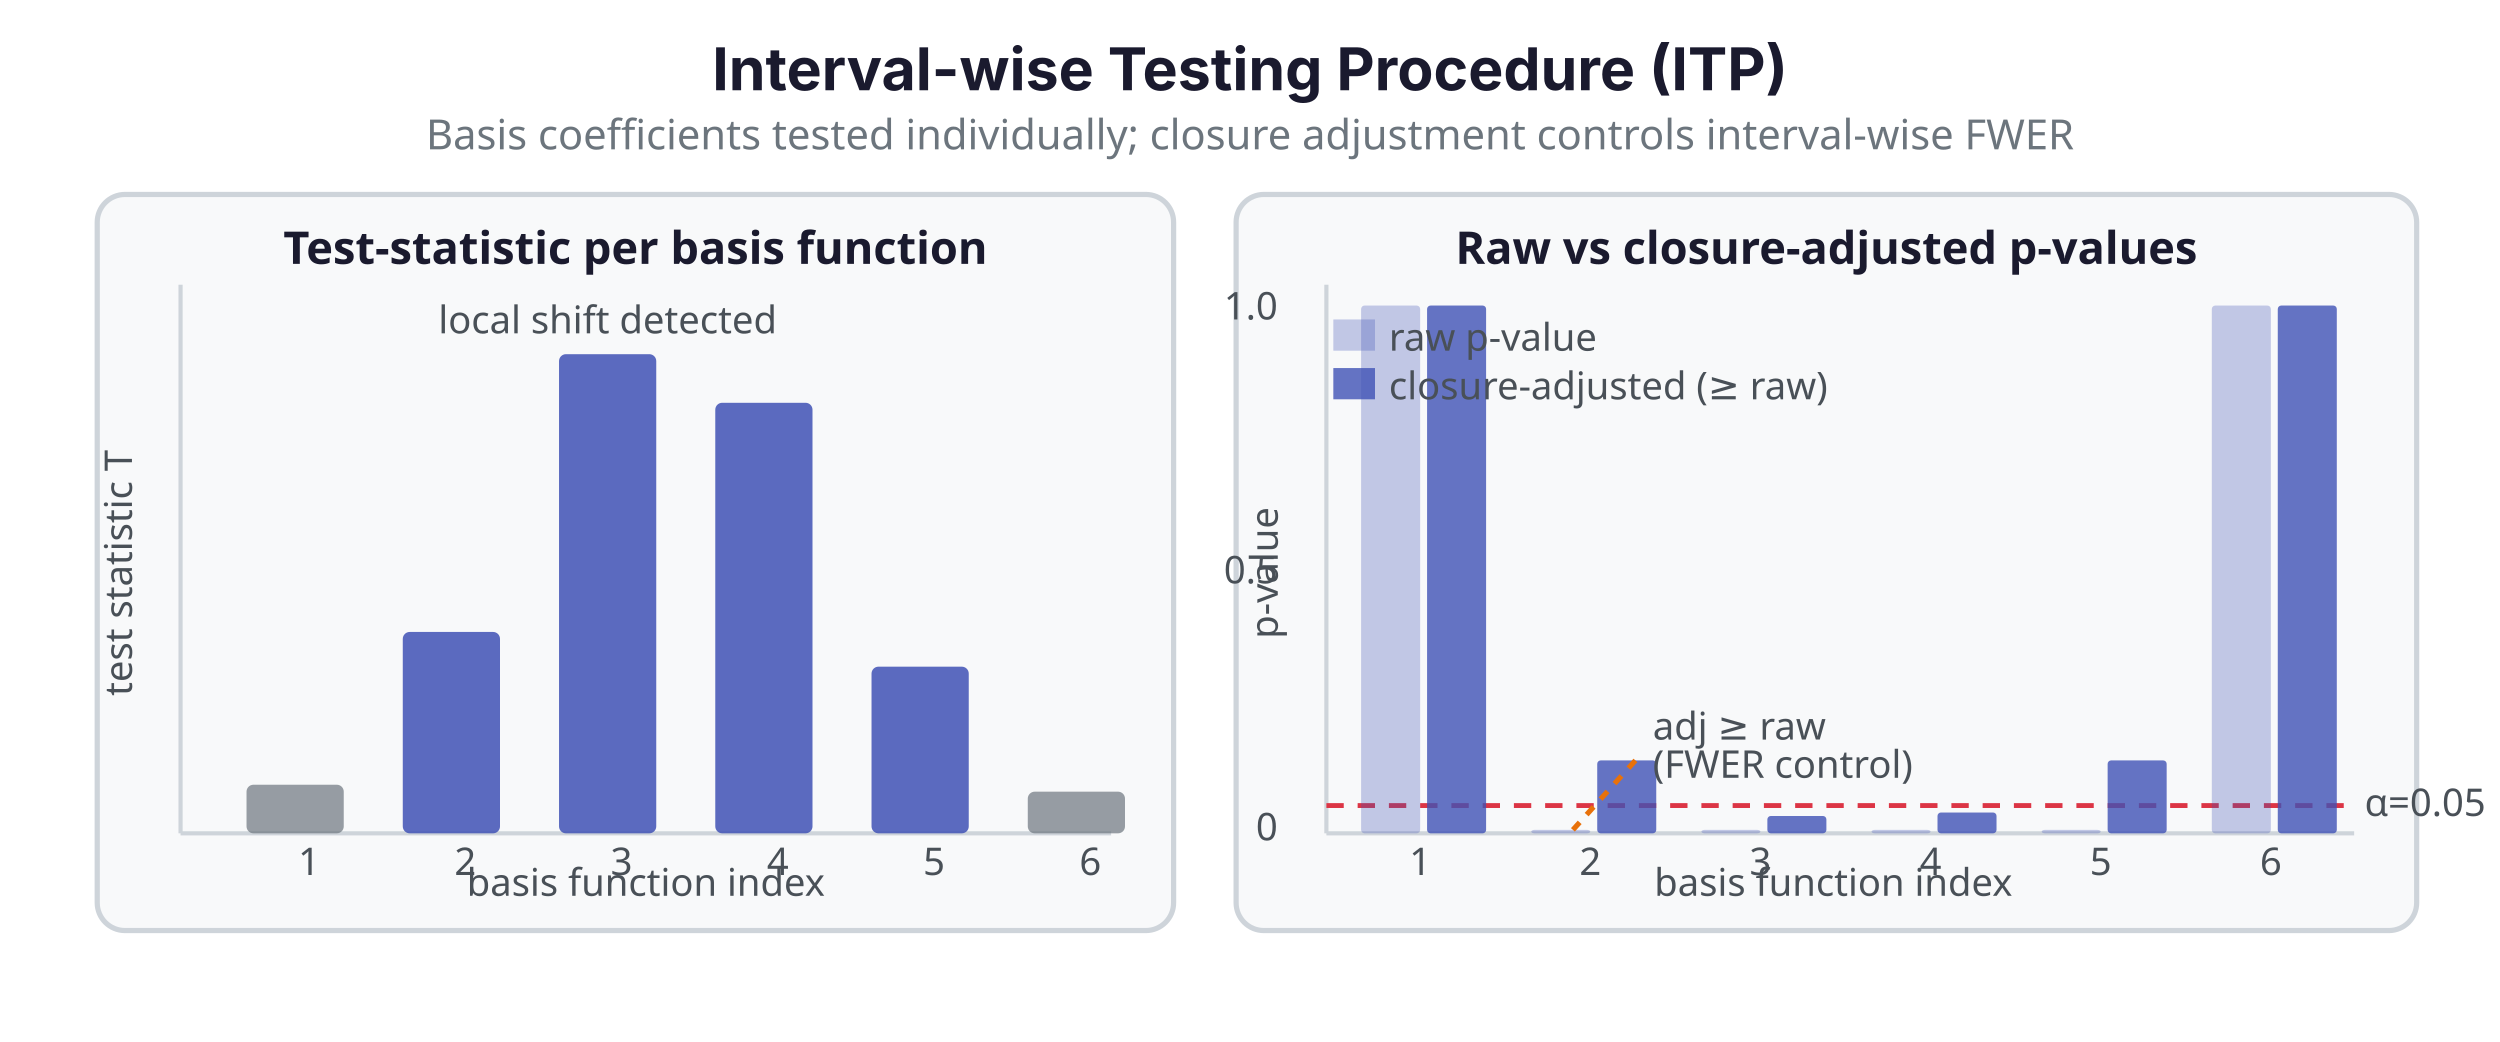
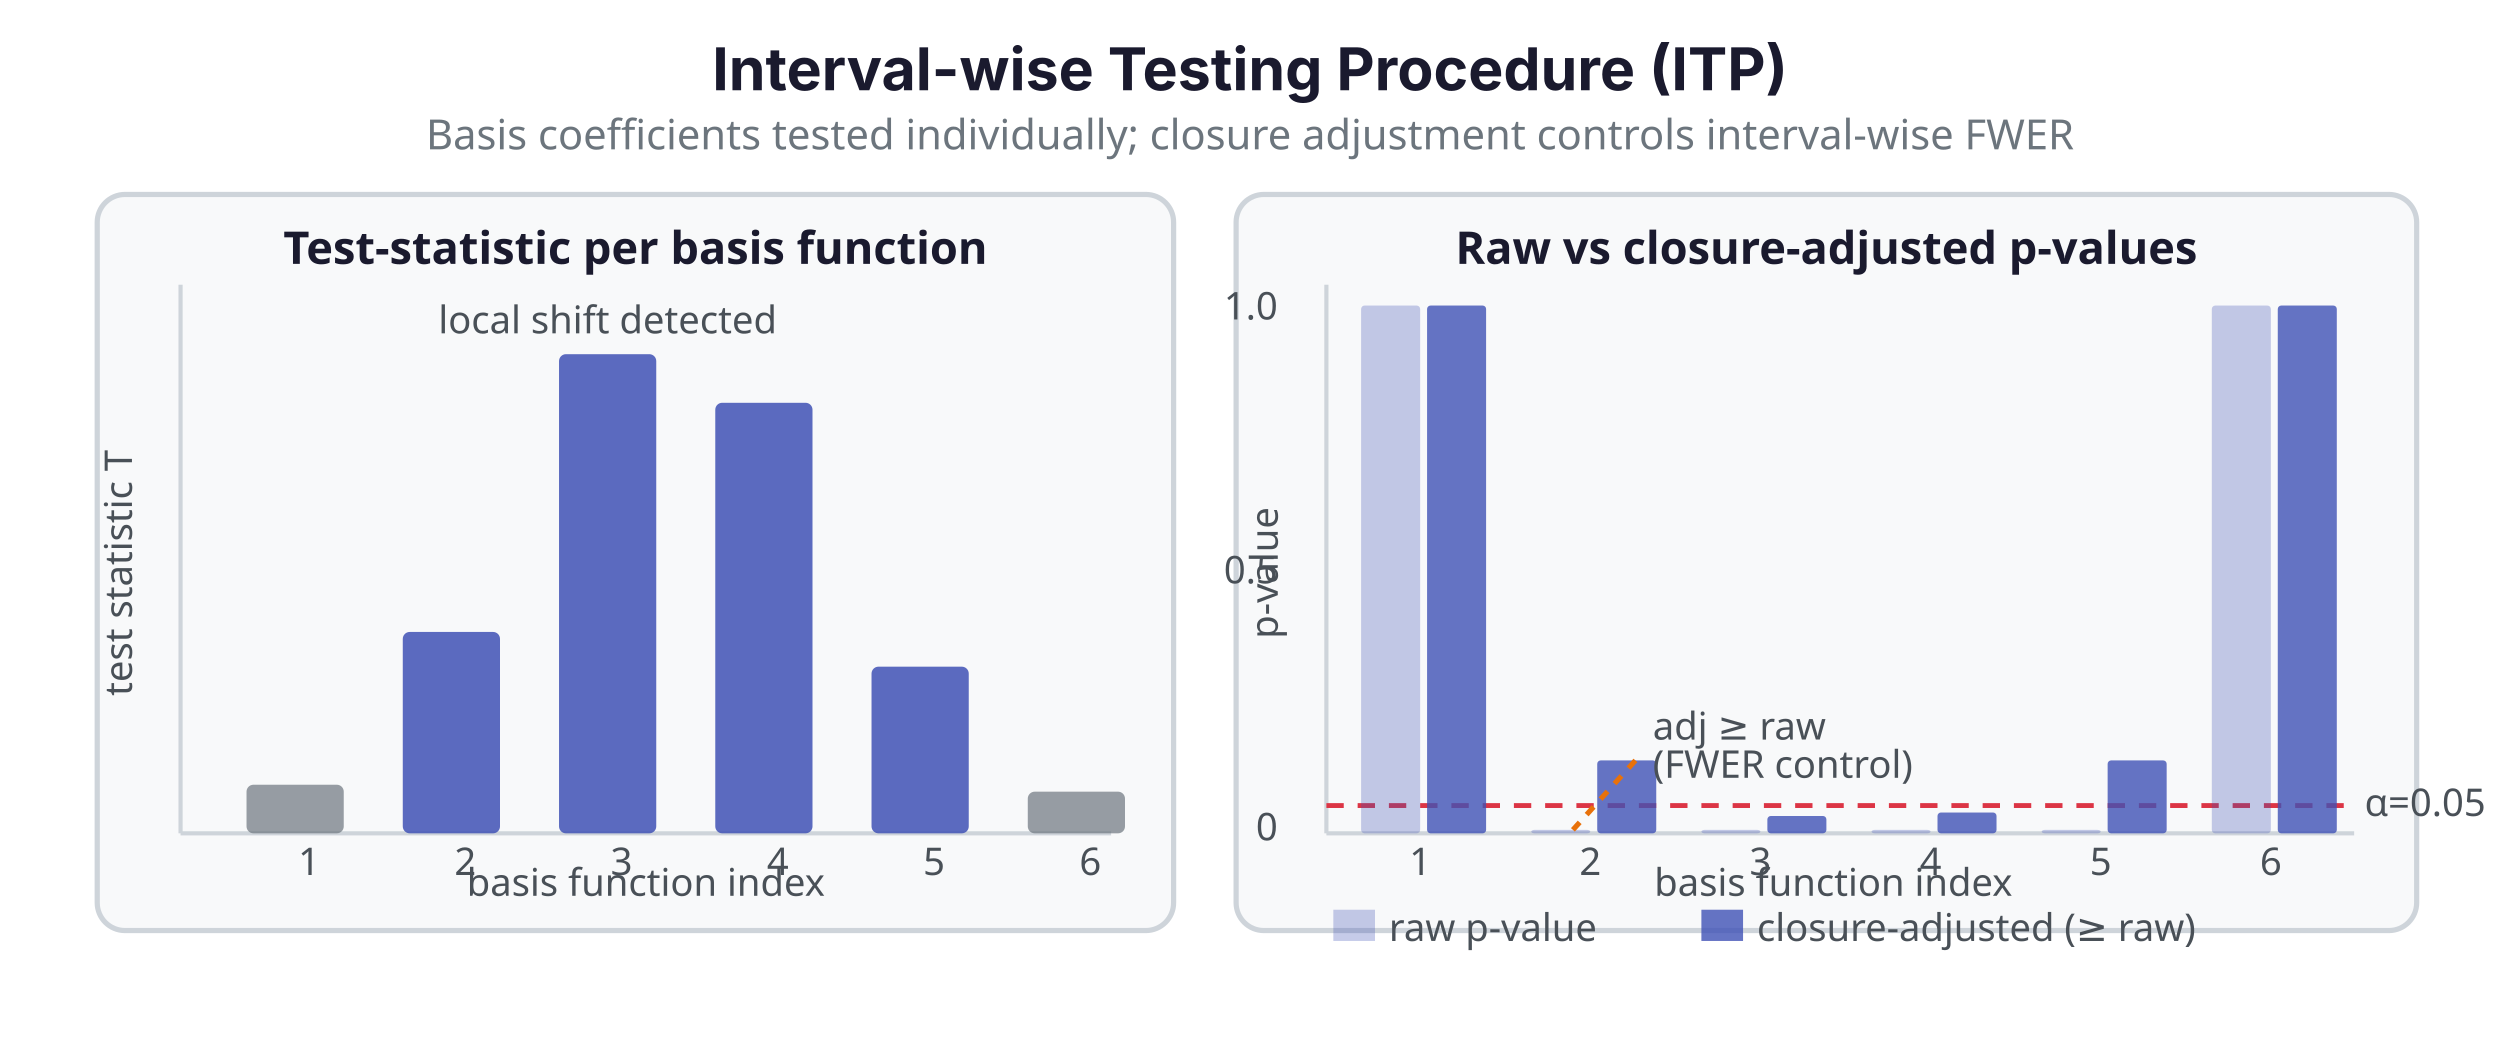
- <svg xmlns="http://www.w3.org/2000/svg" viewBox="0 0 720 300" fill="none" role="img" aria-label="Interval-wise Testing Procedure — per-basis p-value vector with closure adjustment">
+ <svg xmlns="http://www.w3.org/2000/svg" viewBox="0 0 720 300" fill="none" role="img" aria-label="Interval-wise Testing Procedure (ITP)" aria-labelledby="itp-interval-inference-title itp-interval-inference-desc">
  <style>
    .ttl{font:700 17px system-ui,-apple-system,sans-serif;fill:#1a1a2e}
    .sub{font:400 12px system-ui,sans-serif;fill:#6c757d}
    .lab{font:700 13px system-ui,sans-serif}
    .sm{font:400 11px system-ui,sans-serif;fill:#495057}
    .mono{font:600 12px ui-monospace,monospace}
  </style>
  <text class="ttl" x="360" y="26" text-anchor="middle">Interval-wise Testing Procedure (ITP)</text>
  <text class="sub" x="360" y="43" text-anchor="middle">Basis coefficients tested individually; closure adjustment controls interval-wise FWER</text>
  <rect x="28" y="56" width="310" height="212" rx="8" fill="#f8f9fa" stroke="#ced4da" stroke-width="1.5" />
  <text class="lab" x="183" y="76" text-anchor="middle" fill="#1a1a2e">Test-statistic per basis function</text>
  <line x1="52" y1="240" x2="320" y2="240" stroke="#ced4da" stroke-width="1.2" />
  <line x1="52" y1="240" x2="52" y2="82" stroke="#ced4da" stroke-width="1.2" />
  <text class="sm" x="186" y="258" text-anchor="middle">basis function index</text>
  <text class="sm" x="38" y="165" text-anchor="middle" transform="rotate(-90,38,165)">test statistic T</text>
  <text class="sm" x="89" y="252" text-anchor="middle">1</text>
  <text class="sm" x="134" y="252" text-anchor="middle">2</text>
  <text class="sm" x="179" y="252" text-anchor="middle">3</text>
  <text class="sm" x="224" y="252" text-anchor="middle">4</text>
  <text class="sm" x="269" y="252" text-anchor="middle">5</text>
  <text class="sm" x="314" y="252" text-anchor="middle">6</text>
  <rect x="71" y="226" width="28" height="14" fill="#6c757d" opacity="0.7" rx="2" />
  <rect x="116" y="182" width="28" height="58" fill="#3f51b5" opacity="0.85" rx="2" />
  <rect x="161" y="102" width="28" height="138" fill="#3f51b5" opacity="0.85" rx="2" />
  <rect x="206" y="116" width="28" height="124" fill="#3f51b5" opacity="0.85" rx="2" />
  <rect x="251" y="192" width="28" height="48" fill="#3f51b5" opacity="0.85" rx="2" />
  <rect x="296" y="228" width="28" height="12" fill="#6c757d" opacity="0.7" rx="2" />
  <text class="sm" x="175" y="96" text-anchor="middle" fill="#3f51b5">local shift detected</text>
  <rect x="356" y="56" width="340" height="212" rx="8" fill="#f8f9fa" stroke="#ced4da" stroke-width="1.5" />
  <text class="lab" x="526" y="76" text-anchor="middle" fill="#1a1a2e">Raw vs closure-adjusted p-values</text>
  <line x1="382" y1="240" x2="678" y2="240" stroke="#ced4da" stroke-width="1.2" />
  <line x1="382" y1="240" x2="382" y2="82" stroke="#ced4da" stroke-width="1.2" />
  <text class="sm" x="368" y="242" text-anchor="end">0</text>
  <text class="sm" x="368" y="168" text-anchor="end">0.5</text>
  <text class="sm" x="368" y="92" text-anchor="end">1.0</text>
  <text class="sm" x="528" y="258" text-anchor="middle">basis function index</text>
  <text class="sm" x="368" y="165" text-anchor="middle" transform="rotate(-90,368,165)">p-value</text>
  <line x1="382" y1="232" x2="678" y2="232" stroke="#dc3545" stroke-width="1.4" stroke-dasharray="5,4" />
  <text class="sm" x="681" y="235" fill="#dc3545">α=0.05</text>
  <text class="sm" x="409" y="252" text-anchor="middle">1</text>
  <text class="sm" x="458" y="252" text-anchor="middle">2</text>
  <text class="sm" x="507" y="252" text-anchor="middle">3</text>
  <text class="sm" x="556" y="252" text-anchor="middle">4</text>
  <text class="sm" x="605" y="252" text-anchor="middle">5</text>
  <text class="sm" x="654" y="252" text-anchor="middle">6</text>
  <rect x="392" y="88" width="17" height="152" fill="#3f51b5" opacity="0.30" rx="1" />
  <rect x="441" y="239" width="17" height="1" fill="#3f51b5" opacity="0.30" rx="1" />
  <rect x="490" y="239" width="17" height="1" fill="#3f51b5" opacity="0.30" rx="1" />
  <rect x="539" y="239" width="17" height="1" fill="#3f51b5" opacity="0.30" rx="1" />
  <rect x="588" y="239" width="17" height="1" fill="#3f51b5" opacity="0.30" rx="1" />
  <rect x="637" y="88" width="17" height="152" fill="#3f51b5" opacity="0.30" rx="1" />
  <rect x="411" y="88" width="17" height="152" fill="#3f51b5" opacity="0.80" rx="1" />
  <rect x="460" y="219" width="17" height="21" fill="#3f51b5" opacity="0.80" rx="1" />
  <rect x="509" y="235" width="17" height="5" fill="#3f51b5" opacity="0.80" rx="1" />
  <rect x="558" y="234" width="17" height="6" fill="#3f51b5" opacity="0.80" rx="1" />
  <rect x="607" y="219" width="17" height="21" fill="#3f51b5" opacity="0.80" rx="1" />
  <rect x="656" y="88" width="17" height="152" fill="#3f51b5" opacity="0.80" rx="1" />
-   <rect x="384" y="92" width="12" height="9" fill="#3f51b5" opacity="0.30" />
-   <text class="sm" x="400" y="101">raw p-value</text>
-   <rect x="384" y="106" width="12" height="9" fill="#3f51b5" opacity="0.80" />
-   <text class="sm" x="400" y="115">closure-adjusted (≥ raw)</text>
+   <rect x="384" y="262" width="12" height="9" fill="#3f51b5" opacity="0.30" />
+   <text class="sm" x="400" y="271">raw p-value</text>
+   <rect x="490" y="262" width="12" height="9" fill="#3f51b5" opacity="0.80" />
+   <text class="sm" x="506" y="271">closure-adjusted (≥ raw)</text>
  <line x1="471" y1="219" x2="453" y2="239" stroke="#e8710a" stroke-width="1.5" stroke-dasharray="3,3" />
  <text class="sm" x="476" y="213" fill="#e8710a">adj ≥ raw</text>
  <text class="sm" x="476" y="224" fill="#e8710a">(FWER control)</text>
</svg>
